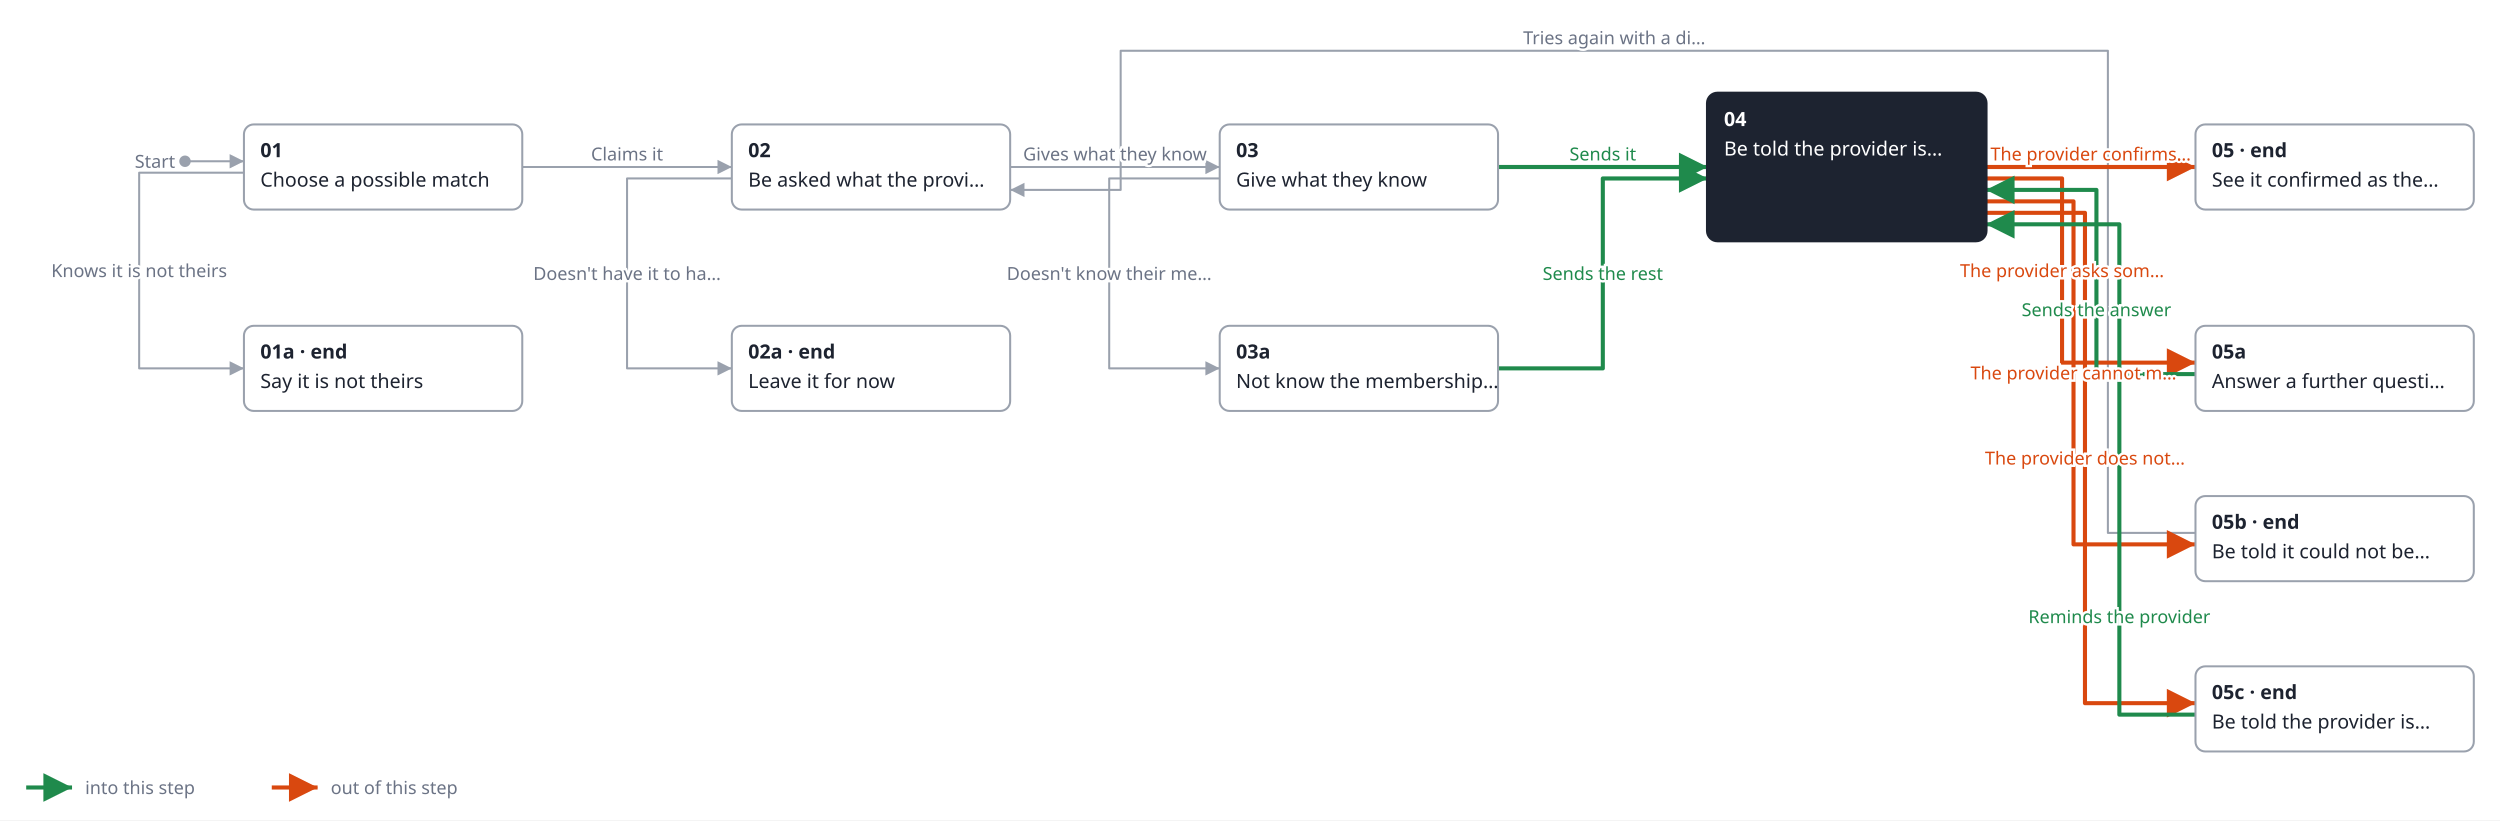
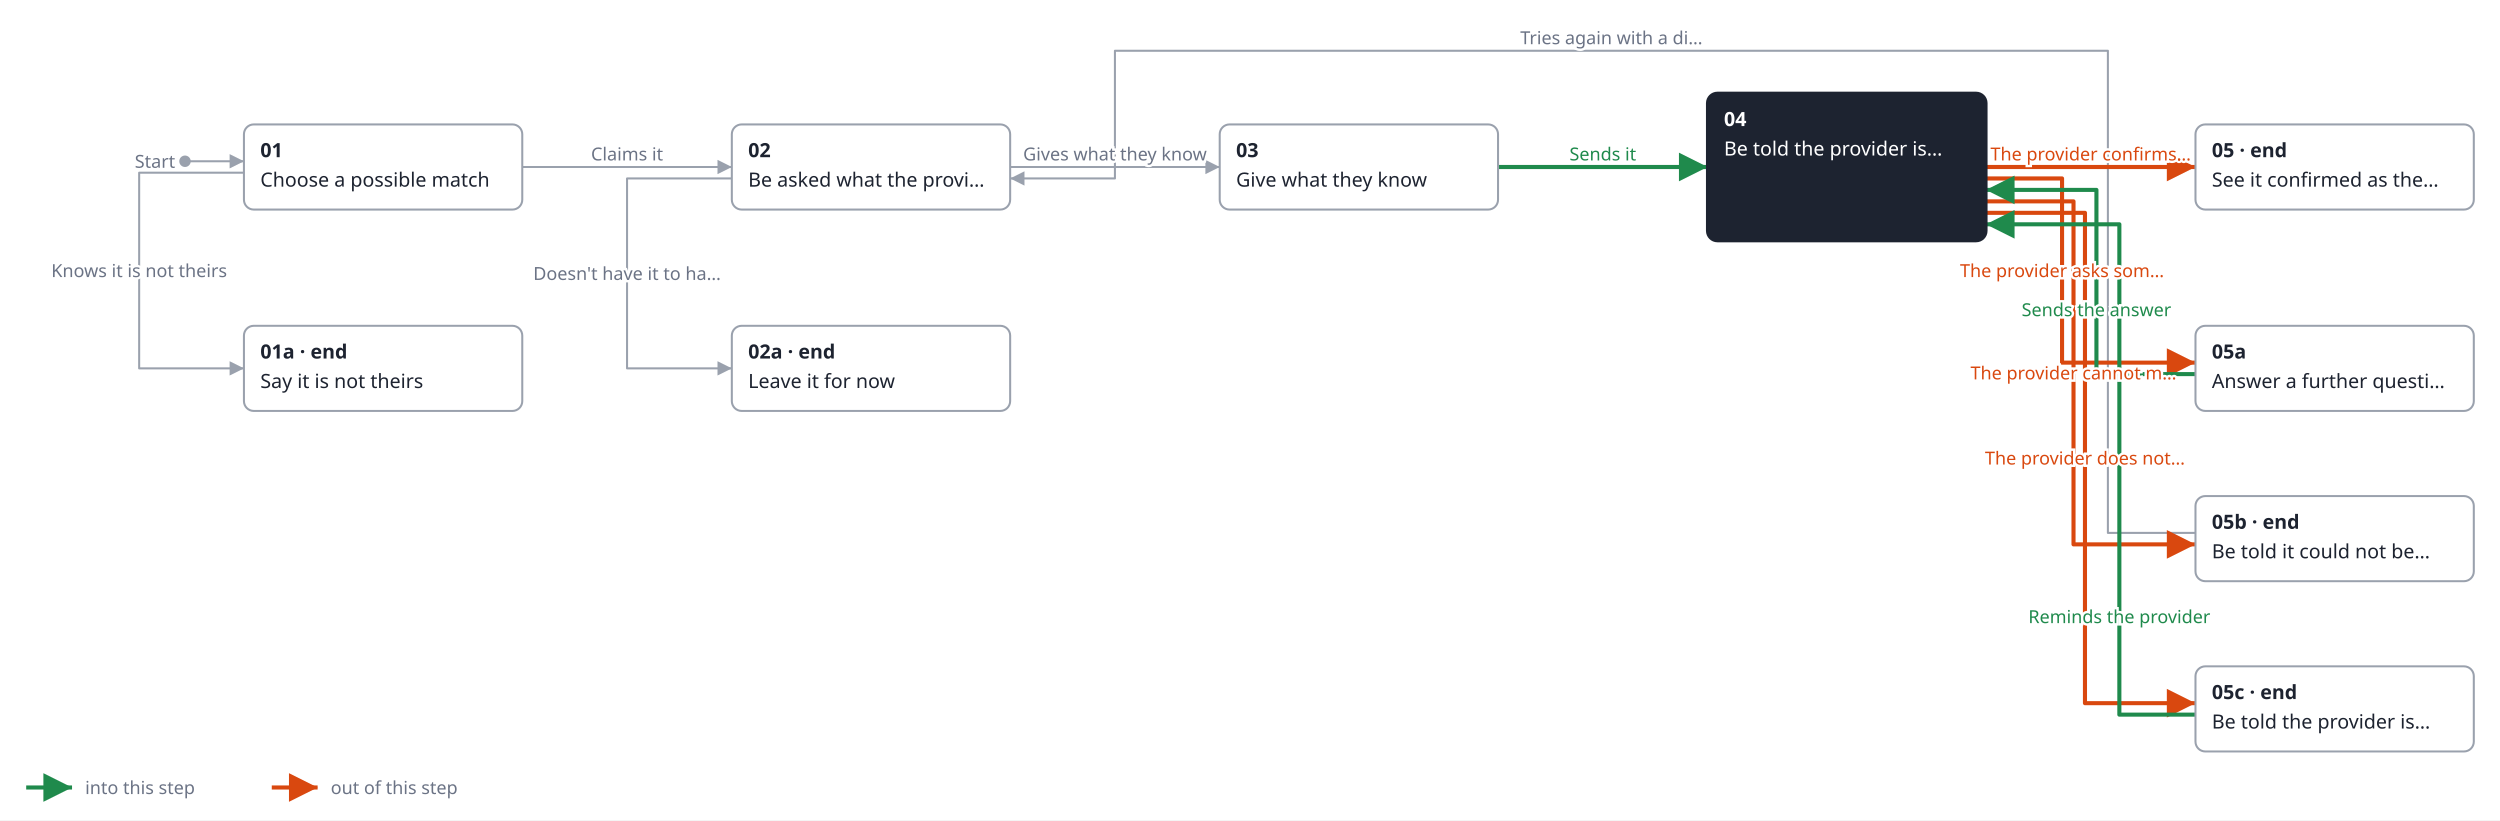
<svg xmlns="http://www.w3.org/2000/svg" width="1527" height="501" viewBox="0 0 1527 501" font-family="sans-serif">
  <defs>
    <marker id="arrow-in" viewBox="0 0 10 10" refX="10" refY="5" markerWidth="7" markerHeight="7" orient="auto-start-reverse">
      <path d="M0,0 L10,5 L0,10 z" fill="#1f8a4c" />
    </marker>
    <marker id="arrow-out" viewBox="0 0 10 10" refX="10" refY="5" markerWidth="7" markerHeight="7" orient="auto-start-reverse">
      <path d="M0,0 L10,5 L0,10 z" fill="#d9480f" />
    </marker>
    <marker id="arrow-line" viewBox="0 0 10 10" refX="10" refY="5" markerWidth="7" markerHeight="7" orient="auto-start-reverse">
      <path d="M0,0 L10,5 L0,10 z" fill="#9aa1ad" />
    </marker>
  </defs>
  <rect width="1527" height="501" fill="#ffffff" />
  <g transform="translate(21,5)">
    <path d="M298,97 L426,97" fill="none" stroke="#9aa1ad" stroke-width="1.25" stroke-linejoin="round" marker-end="url(#arrow-line)" />
    <path d="M128,100.5 L64,100.5 L64,220 L128,220" fill="none" stroke="#9aa1ad" stroke-width="1.25" stroke-linejoin="round" marker-end="url(#arrow-line)" />
    <path d="M596,97 L724,97" fill="none" stroke="#9aa1ad" stroke-width="1.25" stroke-linejoin="round" marker-end="url(#arrow-line)" />
    <path d="M426,104 L362,104 L362,220 L426,220" fill="none" stroke="#9aa1ad" stroke-width="1.25" stroke-linejoin="round" marker-end="url(#arrow-line)" />
-     <path d="M724,104 L656.5,104 L656.5,220 L724,220" fill="none" stroke="#9aa1ad" stroke-width="1.25" stroke-linejoin="round" marker-end="url(#arrow-line)" />
-     <path d="M1320,320.5 L1266.5,320.5 L1266.5,26 L663.5,26 L663.5,111 L596,111" fill="none" stroke="#9aa1ad" stroke-width="1.25" stroke-linejoin="round" marker-end="url(#arrow-line)" />
+     <path d="M1320,320.5 L1266.5,320.5 L1266.5,26 L660,26 L660,104 L596,104" fill="none" stroke="#9aa1ad" stroke-width="1.25" stroke-linejoin="round" marker-end="url(#arrow-line)" />
    <path d="M894,97 L1022,97" fill="none" stroke="#1f8a4c" stroke-width="2.5" stroke-linejoin="round" marker-end="url(#arrow-in)" />
-     <path d="M894,220 L958,220 L958,104 L1022,104" fill="none" stroke="#1f8a4c" stroke-width="2.5" stroke-linejoin="round" marker-end="url(#arrow-in)" />
    <path d="M1192,97 L1320,97" fill="none" stroke="#d9480f" stroke-width="2.5" stroke-linejoin="round" marker-end="url(#arrow-out)" />
    <path d="M1192,104 L1238.5,104 L1238.5,216.5 L1320,216.5" fill="none" stroke="#d9480f" stroke-width="2.5" stroke-linejoin="round" marker-end="url(#arrow-out)" />
    <path d="M1192,118 L1245.5,118 L1245.5,327.5 L1320,327.5" fill="none" stroke="#d9480f" stroke-width="2.5" stroke-linejoin="round" marker-end="url(#arrow-out)" />
    <path d="M1192,125 L1252.5,125 L1252.5,424.5 L1320,424.5" fill="none" stroke="#d9480f" stroke-width="2.5" stroke-linejoin="round" marker-end="url(#arrow-out)" />
    <path d="M1320,223.5 L1259.5,223.5 L1259.5,111 L1192,111" fill="none" stroke="#1f8a4c" stroke-width="2.5" stroke-linejoin="round" marker-end="url(#arrow-in)" />
    <path d="M1320,431.5 L1273.5,431.5 L1273.5,132 L1192,132" fill="none" stroke="#1f8a4c" stroke-width="2.5" stroke-linejoin="round" marker-end="url(#arrow-in)" />
    <circle cx="92" cy="93.5" r="3.5" fill="#9aa1ad" />
    <path d="M92,93.5 L128,93.5" fill="none" stroke="#9aa1ad" stroke-width="1.25" marker-end="url(#arrow-line)" />
    <rect x="128" y="71" width="170" height="52" rx="6" fill="#ffffff" stroke="#9aa1ad" stroke-width="1.25" />
    <text x="138" y="91" font-size="12" font-weight="bold" fill="#1d2330">01</text>
    <text x="138" y="109" font-size="12" fill="#1d2330">Choose a possible match</text>
    <rect x="128" y="194" width="170" height="52" rx="6" fill="#ffffff" stroke="#9aa1ad" stroke-width="1.25" />
    <text x="138" y="214" font-size="12" font-weight="bold" fill="#1d2330">01a · end</text>
    <text x="138" y="232" font-size="12" fill="#1d2330">Say it is not theirs</text>
    <rect x="426" y="71" width="170" height="52" rx="6" fill="#ffffff" stroke="#9aa1ad" stroke-width="1.25" />
    <text x="436" y="91" font-size="12" font-weight="bold" fill="#1d2330">02</text>
    <text x="436" y="109" font-size="12" fill="#1d2330">Be asked what the provi…</text>
    <rect x="426" y="194" width="170" height="52" rx="6" fill="#ffffff" stroke="#9aa1ad" stroke-width="1.25" />
    <text x="436" y="214" font-size="12" font-weight="bold" fill="#1d2330">02a · end</text>
    <text x="436" y="232" font-size="12" fill="#1d2330">Leave it for now</text>
    <rect x="724" y="71" width="170" height="52" rx="6" fill="#ffffff" stroke="#9aa1ad" stroke-width="1.25" />
    <text x="734" y="91" font-size="12" font-weight="bold" fill="#1d2330">03</text>
    <text x="734" y="109" font-size="12" fill="#1d2330">Give what they know</text>
-     <rect x="724" y="194" width="170" height="52" rx="6" fill="#ffffff" stroke="#9aa1ad" stroke-width="1.25" />
-     <text x="734" y="214" font-size="12" font-weight="bold" fill="#1d2330">03a</text>
-     <text x="734" y="232" font-size="12" fill="#1d2330">Not know the membership…</text>
    <rect x="1022" y="52" width="170" height="90" rx="6" fill="#1d2330" stroke="#1d2330" stroke-width="2" />
    <text x="1032" y="72" font-size="12" font-weight="bold" fill="#ffffff">04</text>
    <text x="1032" y="90" font-size="12" fill="#ffffff">Be told the provider is…</text>
    <rect x="1320" y="71" width="170" height="52" rx="6" fill="#ffffff" stroke="#9aa1ad" stroke-width="1.25" />
    <text x="1330" y="91" font-size="12" font-weight="bold" fill="#1d2330">05 · end</text>
    <text x="1330" y="109" font-size="12" fill="#1d2330">See it confirmed as the…</text>
    <rect x="1320" y="194" width="170" height="52" rx="6" fill="#ffffff" stroke="#9aa1ad" stroke-width="1.25" />
    <text x="1330" y="214" font-size="12" font-weight="bold" fill="#1d2330">05a</text>
    <text x="1330" y="232" font-size="12" fill="#1d2330">Answer a further questi…</text>
    <rect x="1320" y="298" width="170" height="52" rx="6" fill="#ffffff" stroke="#9aa1ad" stroke-width="1.25" />
    <text x="1330" y="318" font-size="12" font-weight="bold" fill="#1d2330">05b · end</text>
    <text x="1330" y="336" font-size="12" fill="#1d2330">Be told it could not be…</text>
    <rect x="1320" y="402" width="170" height="52" rx="6" fill="#ffffff" stroke="#9aa1ad" stroke-width="1.25" />
    <text x="1330" y="422" font-size="12" font-weight="bold" fill="#1d2330">05c · end</text>
    <text x="1330" y="440" font-size="12" fill="#1d2330">Be told the provider is…</text>
    <text x="362" y="93" font-size="11" text-anchor="middle" fill="#6b7385" stroke="#ffffff" stroke-width="3" paint-order="stroke">Claims it</text>
    <text x="64" y="164.25" font-size="11" text-anchor="middle" fill="#6b7385" stroke="#ffffff" stroke-width="3" paint-order="stroke">Knows it is not theirs</text>
    <text x="660" y="93" font-size="11" text-anchor="middle" fill="#6b7385" stroke="#ffffff" stroke-width="3" paint-order="stroke">Gives what they know</text>
    <text x="362" y="166" font-size="11" text-anchor="middle" fill="#6b7385" stroke="#ffffff" stroke-width="3" paint-order="stroke">Doesn't have it to ha…</text>
-     <text x="656.5" y="166" font-size="11" text-anchor="middle" fill="#6b7385" stroke="#ffffff" stroke-width="3" paint-order="stroke">Doesn't know their me…</text>
-     <text x="965" y="22" font-size="11" text-anchor="middle" fill="#6b7385" stroke="#ffffff" stroke-width="3" paint-order="stroke">Tries again with a di…</text>
+     <text x="963.25" y="22" font-size="11" text-anchor="middle" fill="#6b7385" stroke="#ffffff" stroke-width="3" paint-order="stroke">Tries again with a di…</text>
    <text x="958" y="93" font-size="11" text-anchor="middle" fill="#1f8a4c" stroke="#ffffff" stroke-width="3" paint-order="stroke">Sends it</text>
-     <text x="958" y="166" font-size="11" text-anchor="middle" fill="#1f8a4c" stroke="#ffffff" stroke-width="3" paint-order="stroke">Sends the rest</text>
    <text x="1256" y="93" font-size="11" text-anchor="middle" fill="#d9480f" stroke="#ffffff" stroke-width="3" paint-order="stroke">The provider confirms…</text>
    <text x="1238.5" y="164.25" font-size="11" text-anchor="middle" fill="#d9480f" stroke="#ffffff" stroke-width="3" paint-order="stroke">The provider asks som…</text>
    <text x="1245.5" y="226.75" font-size="11" text-anchor="middle" fill="#d9480f" stroke="#ffffff" stroke-width="3" paint-order="stroke">The provider cannot m…</text>
    <text x="1252.5" y="278.75" font-size="11" text-anchor="middle" fill="#d9480f" stroke="#ffffff" stroke-width="3" paint-order="stroke">The provider does not…</text>
    <text x="1259.5" y="188.125" font-size="11" text-anchor="middle" fill="#1f8a4c" stroke="#ffffff" stroke-width="3" paint-order="stroke">Sends the answer</text>
    <text x="1273.5" y="375.6" font-size="11" text-anchor="middle" fill="#1f8a4c" stroke="#ffffff" stroke-width="3" paint-order="stroke">Reminds the provider</text>
    <text x="86" y="97.5" font-size="11" text-anchor="end" fill="#6b7385" stroke="#ffffff" stroke-width="3" paint-order="stroke">Start</text>
  </g>
  <path d="M16,481 L44,481" stroke="#1f8a4c" stroke-width="2.5" marker-end="url(#arrow-in)" />
  <text x="52" y="485" font-size="11" fill="#6b7385">into this step</text>
  <path d="M166,481 L194,481" stroke="#d9480f" stroke-width="2.5" marker-end="url(#arrow-out)" />
  <text x="202" y="485" font-size="11" fill="#6b7385">out of this step</text>
</svg>
